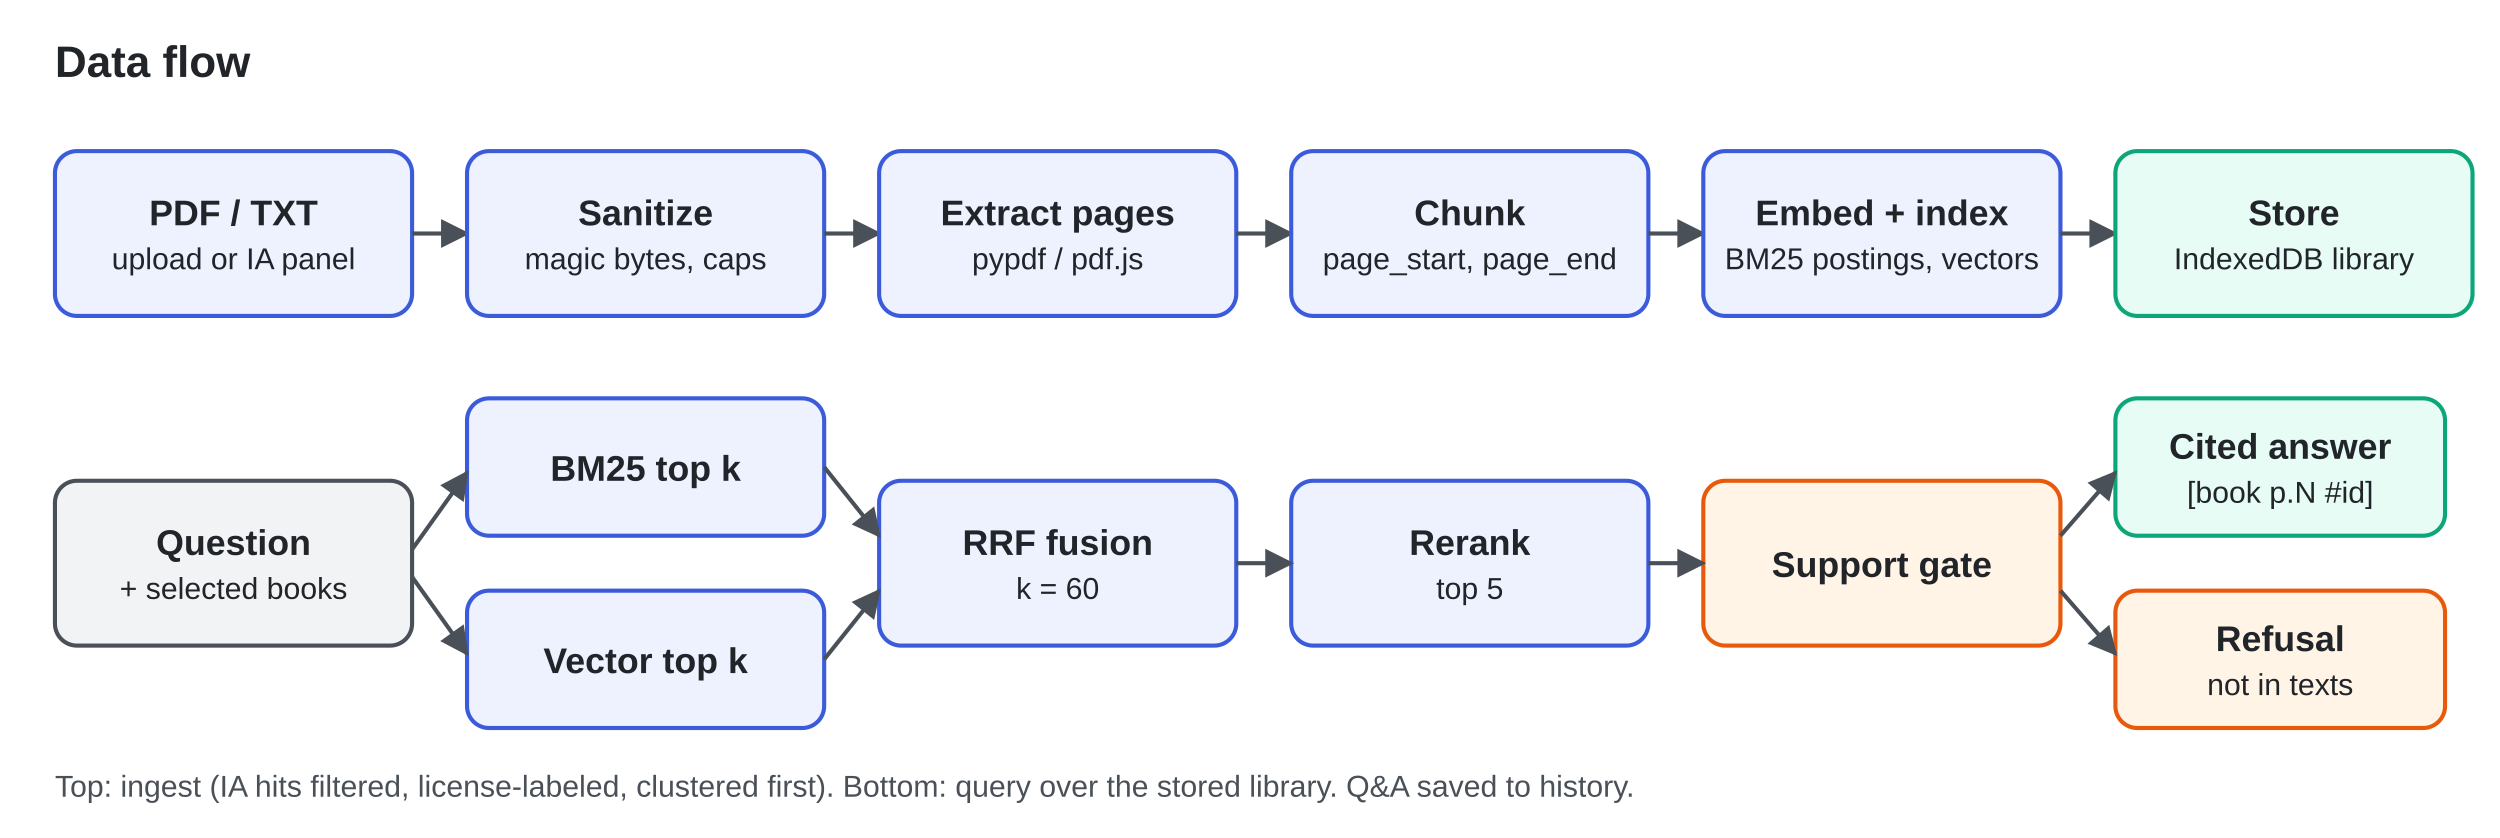
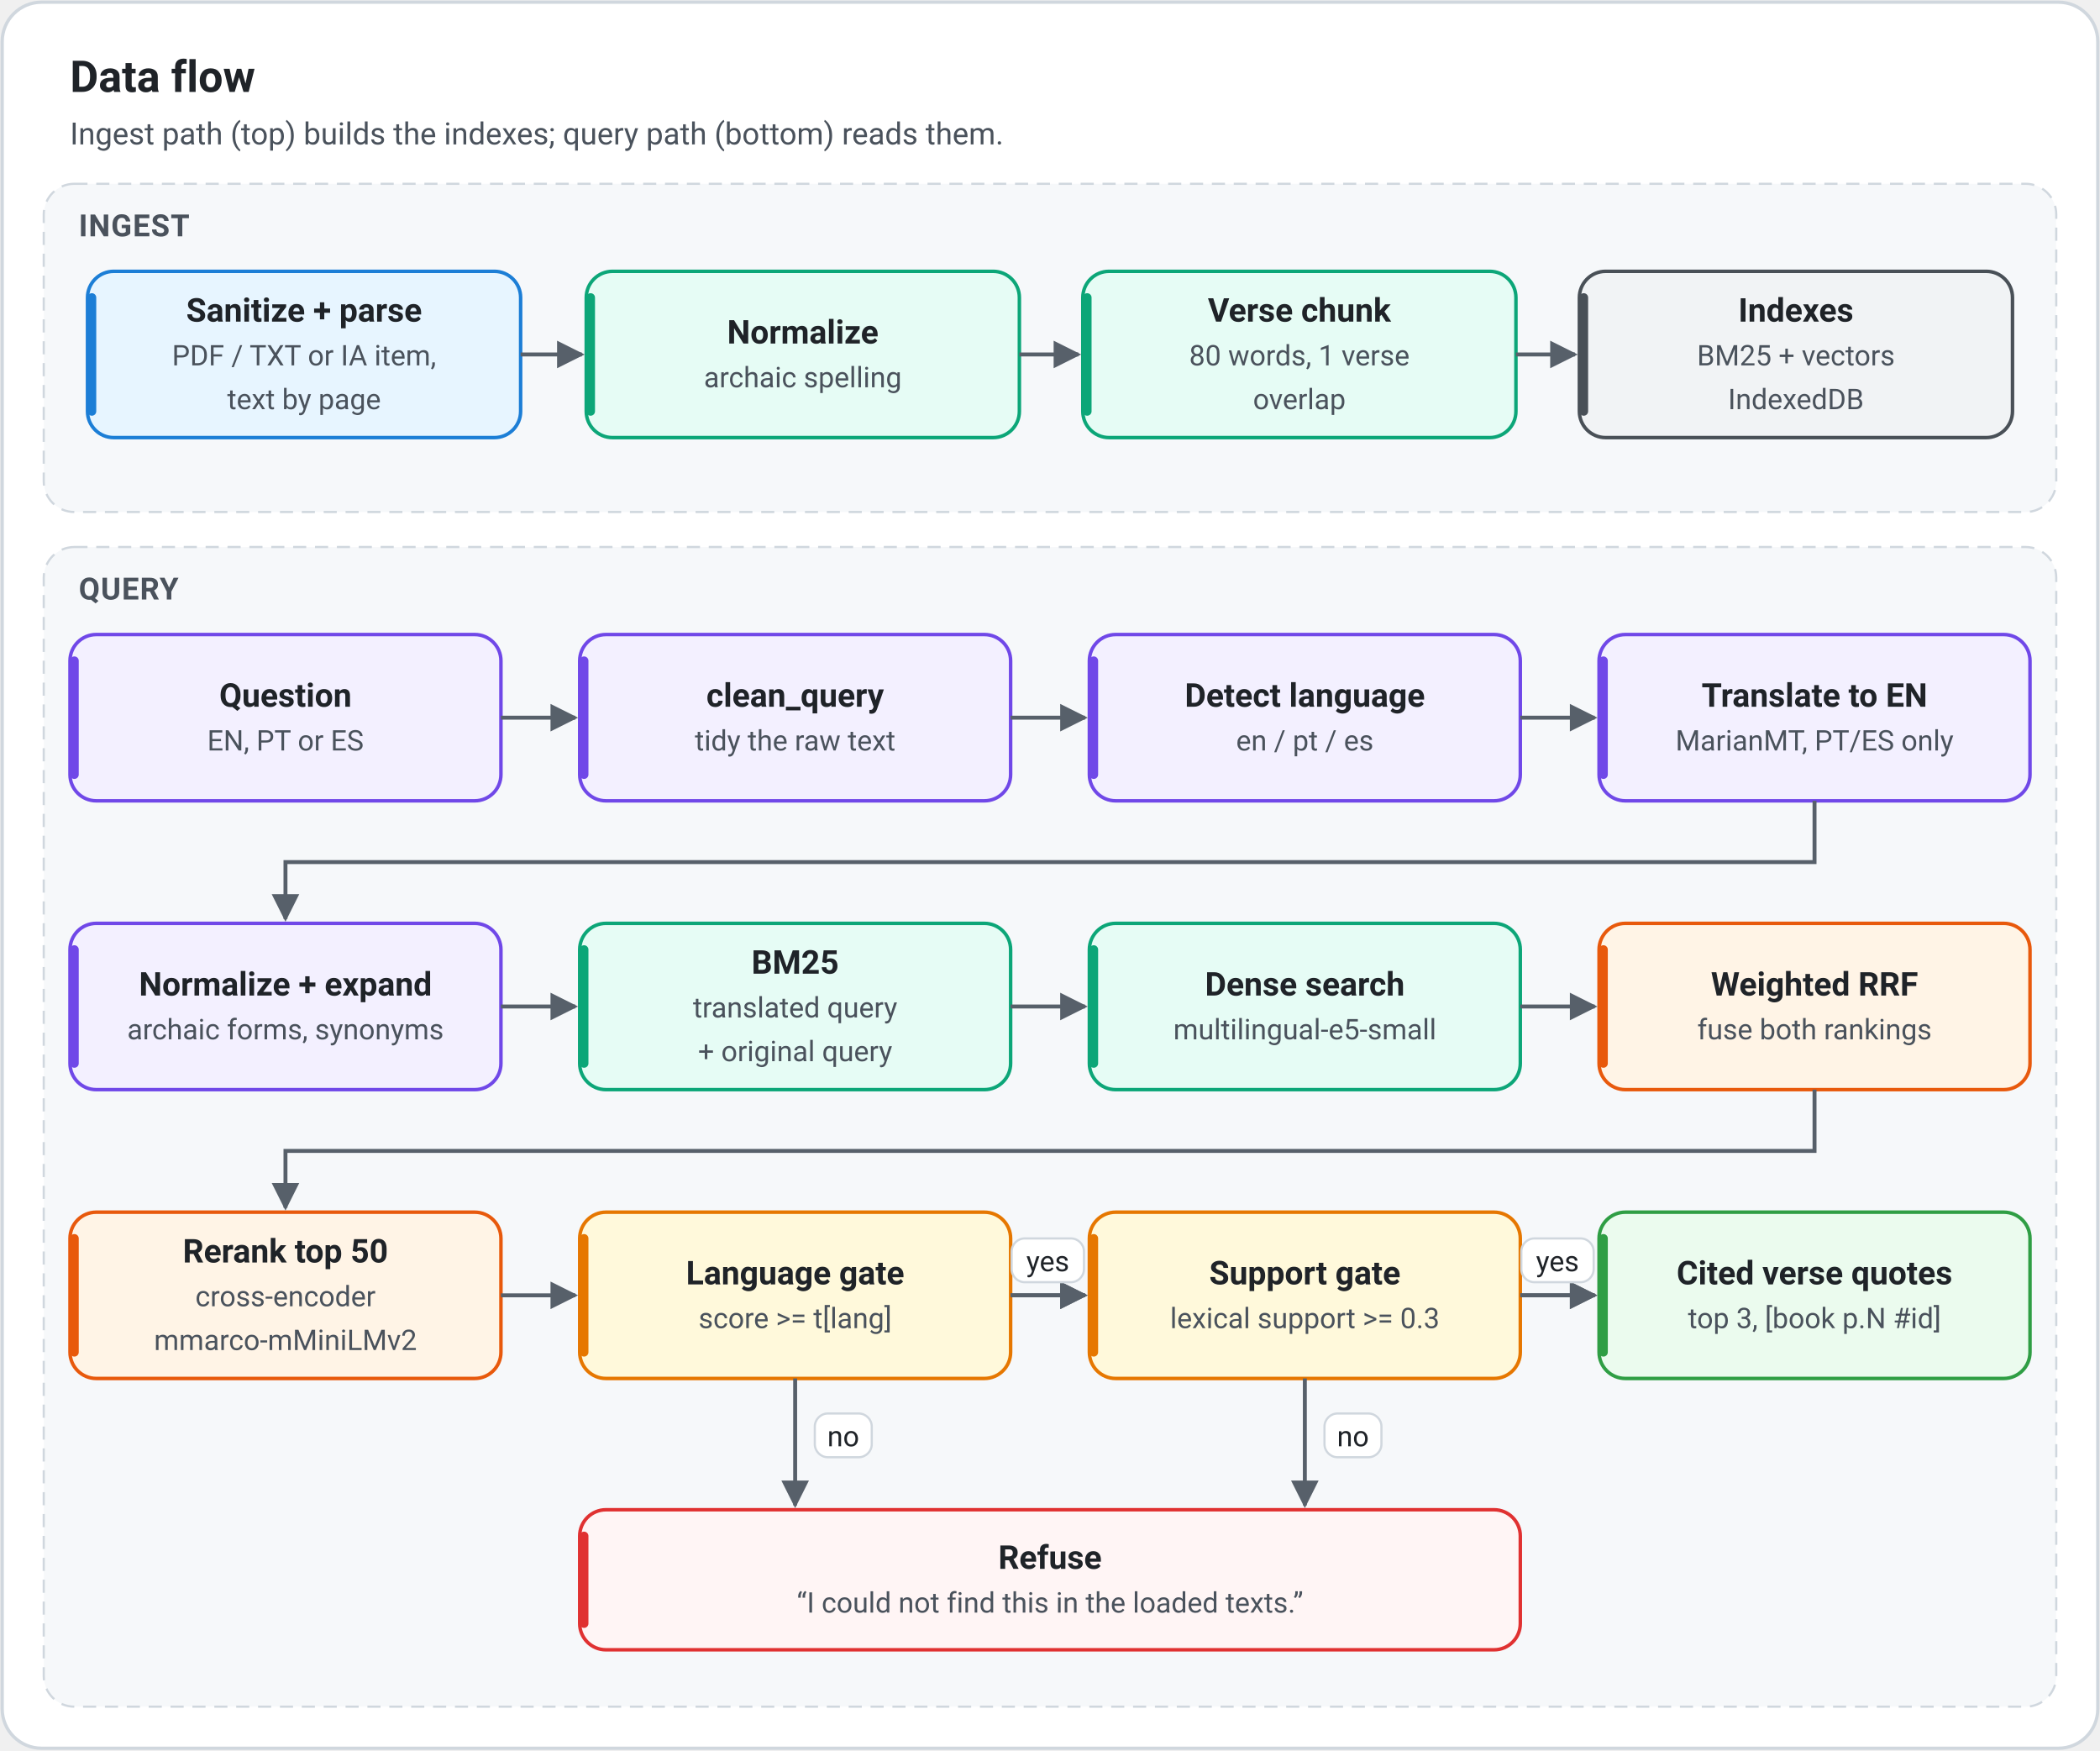
- <svg xmlns="http://www.w3.org/2000/svg" viewBox="0 0 910 305" width="910" height="305" font-family="system-ui,Segoe UI,Arial,sans-serif" fill="#212529">
+ <svg xmlns="http://www.w3.org/2000/svg" viewBox="0 0 960 800" width="960" height="800" role="img" aria-labelledby="t d" font-family="system-ui, -apple-system, 'Segoe UI', Roboto, 'Helvetica Neue', Arial, sans-serif">
  <defs>
-     <marker id="a" viewBox="0 0 10 10" refX="9" refY="5" markerWidth="7" markerHeight="7" orient="auto">
-       <path d="M0,0L10,5L0,10z" fill="#495057" />
+     <marker id="ah" viewBox="0 0 10 10" refX="9" refY="5" markerWidth="7" markerHeight="7" orient="auto-start-reverse">
+       <path d="M0,0 L10,5 L0,10 z" fill="#57606a" />
    </marker>
  </defs>
-   <rect width="910" height="305" fill="#ffffff" />
-   <text x="20" y="28" font-size="16" font-weight="700">Data flow</text>
-   <rect x="20" y="55" width="130" height="60" rx="8" fill="#eef2ff" stroke="#3b5bdb" stroke-width="1.5" />
-   <text x="85.0" y="82.0" text-anchor="middle" font-size="13" font-weight="600">PDF / TXT</text>
-   <text x="85.0" y="98.0" text-anchor="middle" font-size="11" font-weight="400">upload or IA panel</text>
-   <line x1="150" y1="85" x2="170" y2="85" stroke="#495057" stroke-width="1.5" marker-end="url(#a)" />
-   <rect x="170" y="55" width="130" height="60" rx="8" fill="#eef2ff" stroke="#3b5bdb" stroke-width="1.5" />
-   <text x="235.0" y="82.0" text-anchor="middle" font-size="13" font-weight="600">Sanitize</text>
-   <text x="235.0" y="98.0" text-anchor="middle" font-size="11" font-weight="400">magic bytes, caps</text>
-   <line x1="300" y1="85" x2="320" y2="85" stroke="#495057" stroke-width="1.5" marker-end="url(#a)" />
-   <rect x="320" y="55" width="130" height="60" rx="8" fill="#eef2ff" stroke="#3b5bdb" stroke-width="1.5" />
-   <text x="385.0" y="82.0" text-anchor="middle" font-size="13" font-weight="600">Extract pages</text>
-   <text x="385.0" y="98.0" text-anchor="middle" font-size="11" font-weight="400">pypdf / pdf.js</text>
-   <line x1="450" y1="85" x2="470" y2="85" stroke="#495057" stroke-width="1.5" marker-end="url(#a)" />
-   <rect x="470" y="55" width="130" height="60" rx="8" fill="#eef2ff" stroke="#3b5bdb" stroke-width="1.5" />
-   <text x="535.0" y="82.0" text-anchor="middle" font-size="13" font-weight="600">Chunk</text>
-   <text x="535.0" y="98.0" text-anchor="middle" font-size="11" font-weight="400">page_start, page_end</text>
-   <line x1="600" y1="85" x2="620" y2="85" stroke="#495057" stroke-width="1.5" marker-end="url(#a)" />
-   <rect x="620" y="55" width="130" height="60" rx="8" fill="#eef2ff" stroke="#3b5bdb" stroke-width="1.5" />
-   <text x="685.0" y="82.0" text-anchor="middle" font-size="13" font-weight="600">Embed + index</text>
-   <text x="685.0" y="98.0" text-anchor="middle" font-size="11" font-weight="400">BM25 postings, vectors</text>
-   <line x1="750" y1="85" x2="770" y2="85" stroke="#495057" stroke-width="1.5" marker-end="url(#a)" />
-   <rect x="770" y="55" width="130" height="60" rx="8" fill="#e6fcf5" stroke="#0ca678" stroke-width="1.5" />
-   <text x="835.0" y="82.0" text-anchor="middle" font-size="13" font-weight="600">Store</text>
-   <text x="835.0" y="98.0" text-anchor="middle" font-size="11" font-weight="400">IndexedDB library</text>
-   <rect x="20" y="175" width="130" height="60" rx="8" fill="#f1f3f5" stroke="#495057" stroke-width="1.5" />
-   <text x="85.0" y="202.0" text-anchor="middle" font-size="13" font-weight="600">Question</text>
-   <text x="85.0" y="218.0" text-anchor="middle" font-size="11" font-weight="400">+ selected books</text>
-   <rect x="170" y="145" width="130" height="50" rx="8" fill="#eef2ff" stroke="#3b5bdb" stroke-width="1.5" />
-   <text x="235.0" y="175.0" text-anchor="middle" font-size="13" font-weight="600">BM25 top k</text>
-   <rect x="170" y="215" width="130" height="50" rx="8" fill="#eef2ff" stroke="#3b5bdb" stroke-width="1.5" />
-   <text x="235.0" y="245.0" text-anchor="middle" font-size="13" font-weight="600">Vector top k</text>
-   <rect x="320" y="175" width="130" height="60" rx="8" fill="#eef2ff" stroke="#3b5bdb" stroke-width="1.5" />
-   <text x="385.0" y="202.0" text-anchor="middle" font-size="13" font-weight="600">RRF fusion</text>
-   <text x="385.0" y="218.0" text-anchor="middle" font-size="11" font-weight="400">k = 60</text>
-   <rect x="470" y="175" width="130" height="60" rx="8" fill="#eef2ff" stroke="#3b5bdb" stroke-width="1.5" />
-   <text x="535.0" y="202.0" text-anchor="middle" font-size="13" font-weight="600">Rerank</text>
-   <text x="535.0" y="218.0" text-anchor="middle" font-size="11" font-weight="400">top 5</text>
-   <rect x="620" y="175" width="130" height="60" rx="8" fill="#fff4e6" stroke="#e8590c" stroke-width="1.5" />
-   <text x="685.0" y="210.0" text-anchor="middle" font-size="13" font-weight="600">Support gate</text>
-   <line x1="150" y1="200" x2="170" y2="172" stroke="#495057" stroke-width="1.5" marker-end="url(#a)" />
-   <line x1="150" y1="210" x2="170" y2="238" stroke="#495057" stroke-width="1.5" marker-end="url(#a)" />
-   <line x1="300" y1="170" x2="320" y2="195" stroke="#495057" stroke-width="1.5" marker-end="url(#a)" />
-   <line x1="300" y1="240" x2="320" y2="215" stroke="#495057" stroke-width="1.5" marker-end="url(#a)" />
-   <line x1="450" y1="205" x2="470" y2="205" stroke="#495057" stroke-width="1.5" marker-end="url(#a)" />
-   <line x1="600" y1="205" x2="620" y2="205" stroke="#495057" stroke-width="1.5" marker-end="url(#a)" />
-   <rect x="770" y="145" width="120" height="50" rx="8" fill="#e6fcf5" stroke="#0ca678" stroke-width="1.5" />
-   <text x="830.0" y="167.0" text-anchor="middle" font-size="13" font-weight="600">Cited answer</text>
-   <text x="830.0" y="183.0" text-anchor="middle" font-size="11" font-weight="400">[book p.N #id]</text>
-   <rect x="770" y="215" width="120" height="50" rx="8" fill="#fff4e6" stroke="#e8590c" stroke-width="1.5" />
-   <text x="830.0" y="237.0" text-anchor="middle" font-size="13" font-weight="600">Refusal</text>
-   <text x="830.0" y="253.0" text-anchor="middle" font-size="11" font-weight="400">not in texts</text>
-   <line x1="750" y1="195" x2="770" y2="172" stroke="#495057" stroke-width="1.5" marker-end="url(#a)" />
-   <line x1="750" y1="215" x2="770" y2="238" stroke="#495057" stroke-width="1.5" marker-end="url(#a)" />
-   <text x="20" y="290" font-size="11" fill="#495057">Top: ingest (IA hits filtered, license-labeled, clustered first). Bottom: query over the stored library. Q&amp;A saved to history.</text>
+   <rect x="1" y="1" width="958" height="798" rx="18" fill="#ffffff" stroke="#d0d7de" stroke-width="1.5" />
+   <text x="32" y="42" font-size="20" font-weight="700" fill="#1f2328">Data flow</text>
+   <text x="32" y="66" font-size="14" fill="#4a525c">Ingest path (top) builds the indexes; query path (bottom) reads them.</text>
+   <rect x="20" y="84" width="920" height="150" rx="14" fill="#f6f8fa" stroke="#d0d7de" stroke-dasharray="6 4" />
+   <text x="36" y="108" font-size="14" font-weight="700" fill="#4a525c" letter-spacing="0.4">INGEST</text>
+   <rect x="40" y="124" width="198" height="76" rx="12" fill="#e7f5ff" stroke="#1c7ed6" stroke-width="1.6" />
+   <rect x="40" y="134" width="4" height="56" rx="2" fill="#1c7ed6" />
+   <text x="139.0" y="147.0" text-anchor="middle" font-size="15" font-weight="650" fill="#1f2328">Sanitize + parse</text>
+   <text x="139.0" y="167.0" text-anchor="middle" font-size="13" fill="#4a525c">PDF / TXT or IA item,</text>
+   <text x="139.0" y="187.0" text-anchor="middle" font-size="13" fill="#4a525c">text by page</text>
+   <rect x="268" y="124" width="198" height="76" rx="12" fill="#e6fcf5" stroke="#0ca678" stroke-width="1.6" />
+   <rect x="268" y="134" width="4" height="56" rx="2" fill="#0ca678" />
+   <text x="367.0" y="157.0" text-anchor="middle" font-size="15" font-weight="650" fill="#1f2328">Normalize</text>
+   <text x="367.0" y="177.0" text-anchor="middle" font-size="13" fill="#4a525c">archaic spelling</text>
+   <path d="M238,162.0 L266,162.0" fill="none" stroke="#57606a" stroke-width="1.8" marker-end="url(#ah)" />
+   <rect x="495" y="124" width="198" height="76" rx="12" fill="#e6fcf5" stroke="#0ca678" stroke-width="1.6" />
+   <rect x="495" y="134" width="4" height="56" rx="2" fill="#0ca678" />
+   <text x="594.0" y="147.0" text-anchor="middle" font-size="15" font-weight="650" fill="#1f2328">Verse chunk</text>
+   <text x="594.0" y="167.0" text-anchor="middle" font-size="13" fill="#4a525c">80 words, 1 verse</text>
+   <text x="594.0" y="187.0" text-anchor="middle" font-size="13" fill="#4a525c">overlap</text>
+   <path d="M466,162.0 L493,162.0" fill="none" stroke="#57606a" stroke-width="1.8" marker-end="url(#ah)" />
+   <rect x="722" y="124" width="198" height="76" rx="12" fill="#f1f3f5" stroke="#495057" stroke-width="1.6" />
+   <rect x="722" y="134" width="4" height="56" rx="2" fill="#495057" />
+   <text x="821.0" y="147.0" text-anchor="middle" font-size="15" font-weight="650" fill="#1f2328">Indexes</text>
+   <text x="821.0" y="167.0" text-anchor="middle" font-size="13" fill="#4a525c">BM25 + vectors</text>
+   <text x="821.0" y="187.0" text-anchor="middle" font-size="13" fill="#4a525c">IndexedDB</text>
+   <path d="M693,162.0 L720,162.0" fill="none" stroke="#57606a" stroke-width="1.8" marker-end="url(#ah)" />
+   <rect x="20" y="250" width="920" height="530" rx="14" fill="#f6f8fa" stroke="#d0d7de" stroke-dasharray="6 4" />
+   <text x="36" y="274" font-size="14" font-weight="700" fill="#4a525c" letter-spacing="0.4">QUERY</text>
+   <rect x="32" y="290" width="197" height="76" rx="12" fill="#f3f0ff" stroke="#7048e8" stroke-width="1.6" />
+   <rect x="32" y="300" width="4" height="56" rx="2" fill="#7048e8" />
+   <text x="130.5" y="323.0" text-anchor="middle" font-size="15" font-weight="650" fill="#1f2328">Question</text>
+   <text x="130.5" y="343.0" text-anchor="middle" font-size="13" fill="#4a525c">EN, PT or ES</text>
+   <rect x="265" y="290" width="197" height="76" rx="12" fill="#f3f0ff" stroke="#7048e8" stroke-width="1.6" />
+   <rect x="265" y="300" width="4" height="56" rx="2" fill="#7048e8" />
+   <text x="363.5" y="323.0" text-anchor="middle" font-size="15" font-weight="650" fill="#1f2328">clean_query</text>
+   <text x="363.5" y="343.0" text-anchor="middle" font-size="13" fill="#4a525c">tidy the raw text</text>
+   <path d="M229,328.0 L263,328.0" fill="none" stroke="#57606a" stroke-width="1.8" marker-end="url(#ah)" />
+   <rect x="498" y="290" width="197" height="76" rx="12" fill="#f3f0ff" stroke="#7048e8" stroke-width="1.6" />
+   <rect x="498" y="300" width="4" height="56" rx="2" fill="#7048e8" />
+   <text x="596.5" y="323.0" text-anchor="middle" font-size="15" font-weight="650" fill="#1f2328">Detect language</text>
+   <text x="596.5" y="343.0" text-anchor="middle" font-size="13" fill="#4a525c">en / pt / es</text>
+   <path d="M462,328.0 L496,328.0" fill="none" stroke="#57606a" stroke-width="1.8" marker-end="url(#ah)" />
+   <rect x="731" y="290" width="197" height="76" rx="12" fill="#f3f0ff" stroke="#7048e8" stroke-width="1.6" />
+   <rect x="731" y="300" width="4" height="56" rx="2" fill="#7048e8" />
+   <text x="829.5" y="323.0" text-anchor="middle" font-size="15" font-weight="650" fill="#1f2328">Translate to EN</text>
+   <text x="829.5" y="343.0" text-anchor="middle" font-size="13" fill="#4a525c">MarianMT, PT/ES only</text>
+   <path d="M695,328.0 L729,328.0" fill="none" stroke="#57606a" stroke-width="1.8" marker-end="url(#ah)" />
+   <rect x="32" y="422" width="197" height="76" rx="12" fill="#f3f0ff" stroke="#7048e8" stroke-width="1.6" />
+   <rect x="32" y="432" width="4" height="56" rx="2" fill="#7048e8" />
+   <text x="130.5" y="455.0" text-anchor="middle" font-size="15" font-weight="650" fill="#1f2328">Normalize + expand</text>
+   <text x="130.5" y="475.0" text-anchor="middle" font-size="13" fill="#4a525c">archaic forms, synonyms</text>
+   <rect x="265" y="422" width="197" height="76" rx="12" fill="#e6fcf5" stroke="#0ca678" stroke-width="1.6" />
+   <rect x="265" y="432" width="4" height="56" rx="2" fill="#0ca678" />
+   <text x="363.5" y="445.0" text-anchor="middle" font-size="15" font-weight="650" fill="#1f2328">BM25</text>
+   <text x="363.5" y="465.0" text-anchor="middle" font-size="13" fill="#4a525c">translated query</text>
+   <text x="363.5" y="485.0" text-anchor="middle" font-size="13" fill="#4a525c">+ original query</text>
+   <path d="M229,460.0 L263,460.0" fill="none" stroke="#57606a" stroke-width="1.8" marker-end="url(#ah)" />
+   <rect x="498" y="422" width="197" height="76" rx="12" fill="#e6fcf5" stroke="#0ca678" stroke-width="1.6" />
+   <rect x="498" y="432" width="4" height="56" rx="2" fill="#0ca678" />
+   <text x="596.5" y="455.0" text-anchor="middle" font-size="15" font-weight="650" fill="#1f2328">Dense search</text>
+   <text x="596.5" y="475.0" text-anchor="middle" font-size="13" fill="#4a525c">multilingual-e5-small</text>
+   <path d="M462,460.0 L496,460.0" fill="none" stroke="#57606a" stroke-width="1.8" marker-end="url(#ah)" />
+   <rect x="731" y="422" width="197" height="76" rx="12" fill="#fff4e6" stroke="#e8590c" stroke-width="1.6" />
+   <rect x="731" y="432" width="4" height="56" rx="2" fill="#e8590c" />
+   <text x="829.5" y="455.0" text-anchor="middle" font-size="15" font-weight="650" fill="#1f2328">Weighted RRF</text>
+   <text x="829.5" y="475.0" text-anchor="middle" font-size="13" fill="#4a525c">fuse both rankings</text>
+   <path d="M695,460.0 L729,460.0" fill="none" stroke="#57606a" stroke-width="1.8" marker-end="url(#ah)" />
+   <path d="M829.5,366 L829.5,394.0 L130.5,394.0 L130.5,420" fill="none" stroke="#57606a" stroke-width="1.8" marker-end="url(#ah)" />
+   <rect x="32" y="554" width="197" height="76" rx="12" fill="#fff4e6" stroke="#e8590c" stroke-width="1.6" />
+   <rect x="32" y="564" width="4" height="56" rx="2" fill="#e8590c" />
+   <text x="130.5" y="577.0" text-anchor="middle" font-size="15" font-weight="650" fill="#1f2328">Rerank top 50</text>
+   <text x="130.5" y="597.0" text-anchor="middle" font-size="13" fill="#4a525c">cross-encoder</text>
+   <text x="130.5" y="617.0" text-anchor="middle" font-size="13" fill="#4a525c">mmarco-mMiniLMv2</text>
+   <rect x="265" y="554" width="197" height="76" rx="12" fill="#fff9db" stroke="#e67700" stroke-width="1.6" />
+   <rect x="265" y="564" width="4" height="56" rx="2" fill="#e67700" />
+   <text x="363.5" y="587.0" text-anchor="middle" font-size="15" font-weight="650" fill="#1f2328">Language gate</text>
+   <text x="363.5" y="607.0" text-anchor="middle" font-size="13" fill="#4a525c">score &gt;= t[lang]</text>
+   <path d="M229,592.0 L263,592.0" fill="none" stroke="#57606a" stroke-width="1.8" marker-end="url(#ah)" />
+   <rect x="498" y="554" width="197" height="76" rx="12" fill="#fff9db" stroke="#e67700" stroke-width="1.6" />
+   <rect x="498" y="564" width="4" height="56" rx="2" fill="#e67700" />
+   <text x="596.5" y="587.0" text-anchor="middle" font-size="15" font-weight="650" fill="#1f2328">Support gate</text>
+   <text x="596.5" y="607.0" text-anchor="middle" font-size="13" fill="#4a525c">lexical support &gt;= 0.3</text>
+   <path d="M462,592.0 L496,592.0" fill="none" stroke="#57606a" stroke-width="1.8" marker-end="url(#ah)" />
+   <rect x="731" y="554" width="197" height="76" rx="12" fill="#ebfbee" stroke="#2f9e44" stroke-width="1.6" />
+   <rect x="731" y="564" width="4" height="56" rx="2" fill="#2f9e44" />
+   <text x="829.5" y="587.0" text-anchor="middle" font-size="15" font-weight="650" fill="#1f2328">Cited verse quotes</text>
+   <text x="829.5" y="607.0" text-anchor="middle" font-size="13" fill="#4a525c">top 3, [book p.N #id]</text>
+   <path d="M695,592.0 L729,592.0" fill="none" stroke="#57606a" stroke-width="1.8" marker-end="url(#ah)" />
+   <path d="M829.5,498 L829.5,526.0 L130.5,526.0 L130.5,552" fill="none" stroke="#57606a" stroke-width="1.8" marker-end="url(#ah)" />
+   <path d="M462,592.0 L496,592.0" fill="none" stroke="#57606a" stroke-width="1.8" marker-end="url(#ah)" />
+   <rect x="462.47" y="566.0" width="33.06" height="20" rx="6" fill="#ffffff" stroke="#d0d7de" />
+   <text x="479" y="581.0" text-anchor="middle" font-size="13" fill="#1f2328">yes</text>
+   <path d="M695,592.0 L729,592.0" fill="none" stroke="#57606a" stroke-width="1.8" marker-end="url(#ah)" />
+   <rect x="695.47" y="566.0" width="33.06" height="20" rx="6" fill="#ffffff" stroke="#d0d7de" />
+   <text x="712" y="581.0" text-anchor="middle" font-size="13" fill="#1f2328">yes</text>
+   <rect x="265" y="690" width="430" height="64" rx="12" fill="#fff5f5" stroke="#e03131" stroke-width="1.6" />
+   <rect x="265" y="700" width="4" height="44" rx="2" fill="#e03131" />
+   <text x="480.0" y="717.0" text-anchor="middle" font-size="15" font-weight="650" fill="#1f2328">Refuse</text>
+   <text x="480.0" y="737.0" text-anchor="middle" font-size="13" fill="#4a525c">“I could not find this in the loaded texts.”</text>
+   <path d="M363.5,630 L363.5,688" fill="none" stroke="#57606a" stroke-width="1.8" marker-end="url(#ah)" />
+   <rect x="372.48" y="646" width="26.04" height="20" rx="6" fill="#ffffff" stroke="#d0d7de" />
+   <text x="385.5" y="661" text-anchor="middle" font-size="13" fill="#1f2328">no</text>
+   <path d="M596.5,630 L596.5,688" fill="none" stroke="#57606a" stroke-width="1.8" marker-end="url(#ah)" />
+   <rect x="605.48" y="646" width="26.04" height="20" rx="6" fill="#ffffff" stroke="#d0d7de" />
+   <text x="618.5" y="661" text-anchor="middle" font-size="13" fill="#1f2328">no</text>
</svg>
